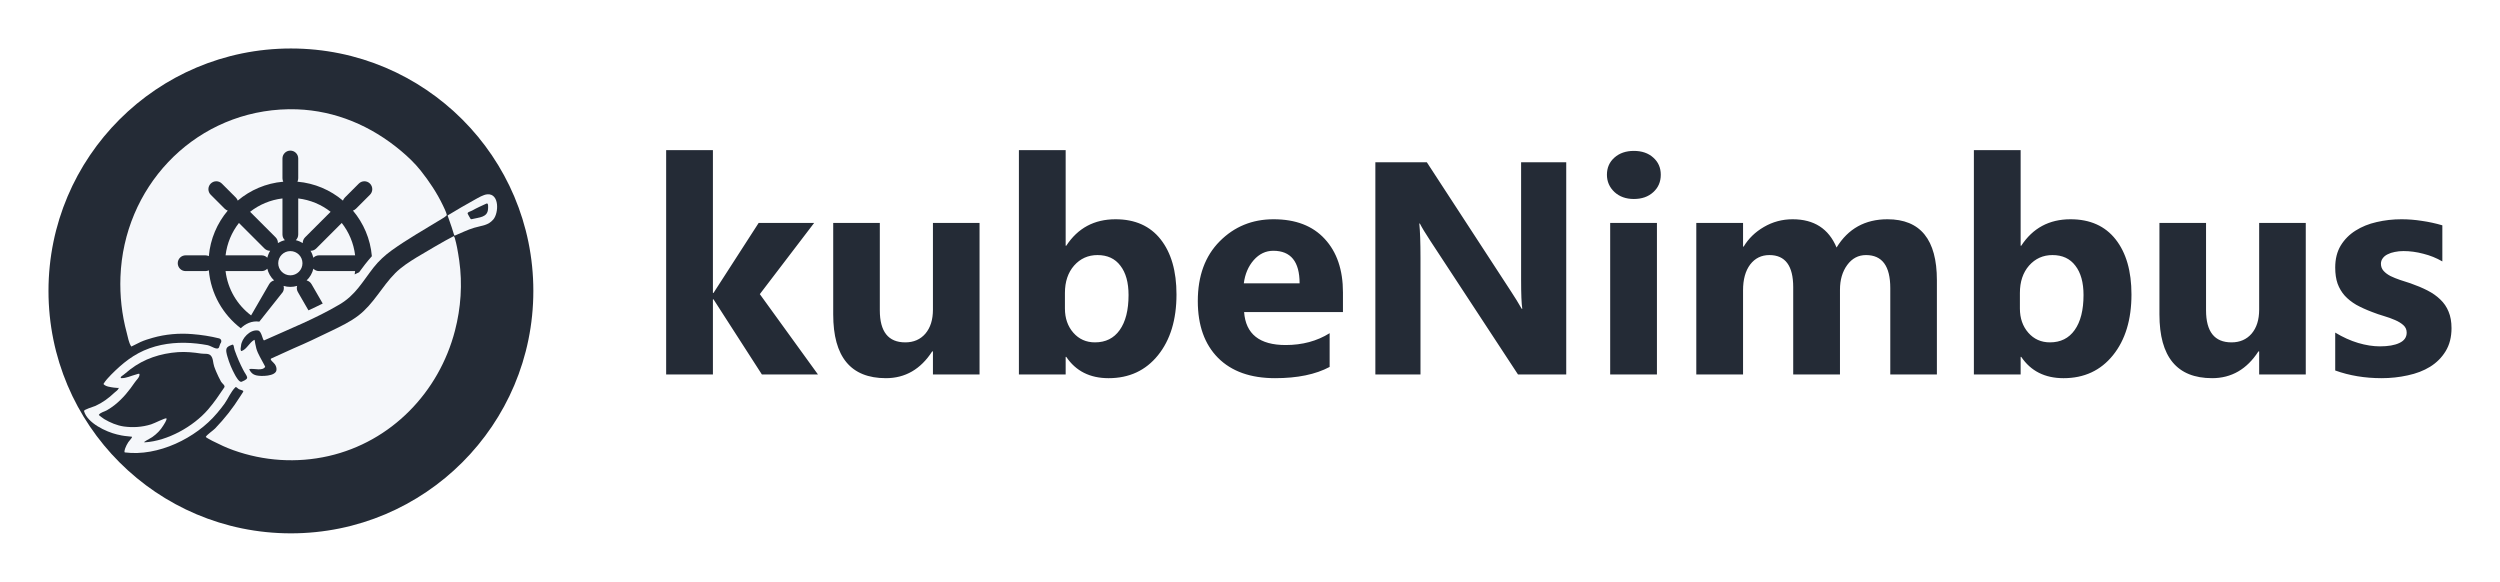
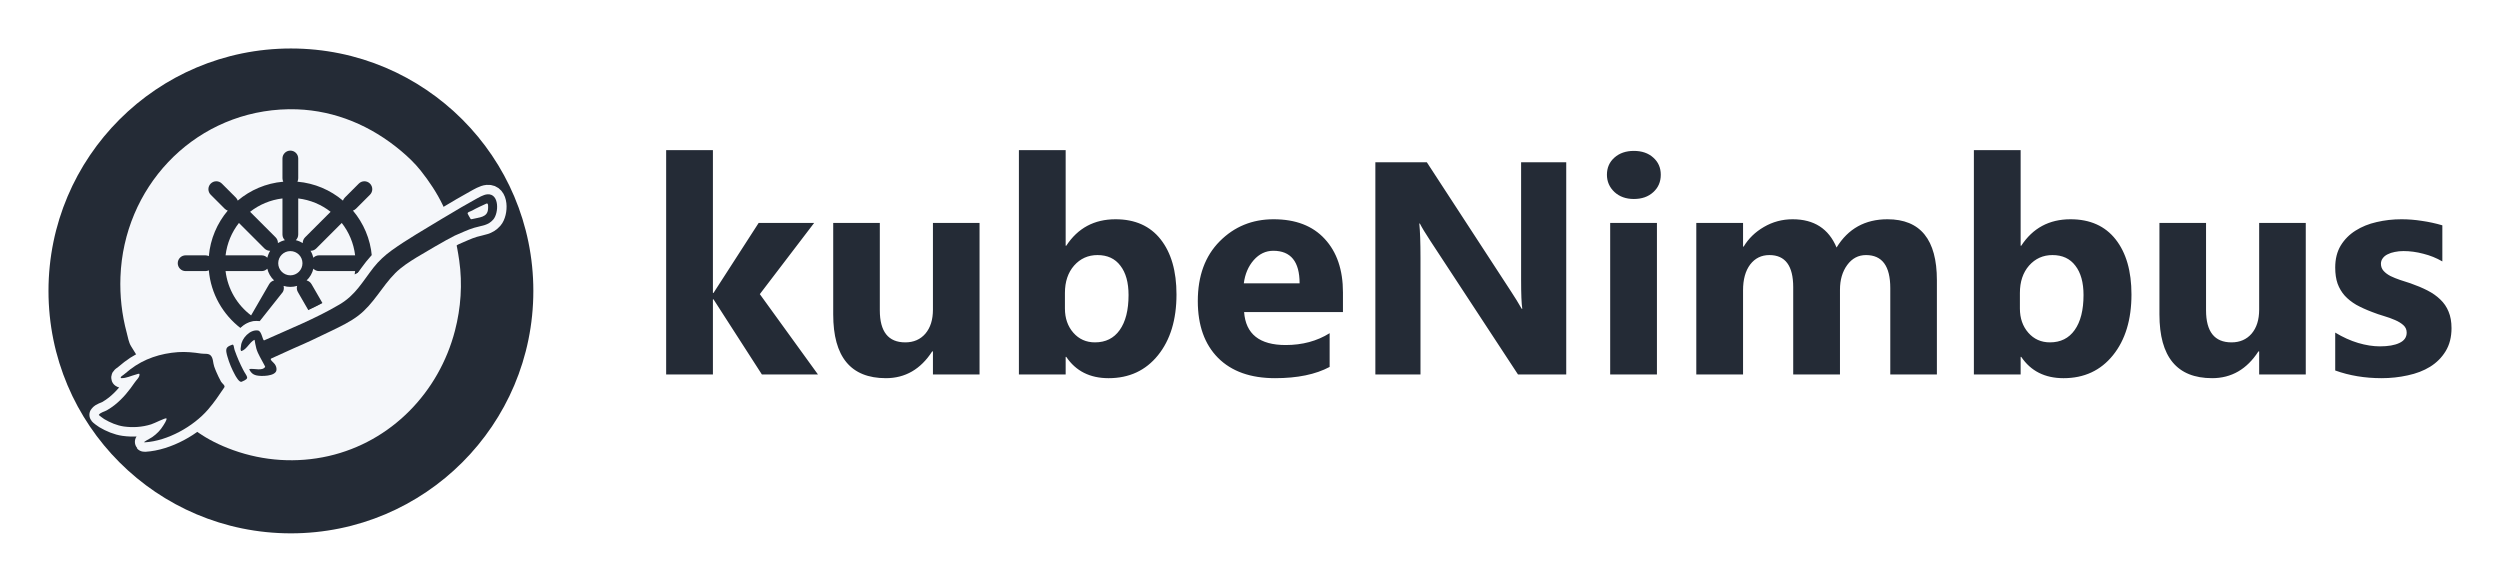
- <svg xmlns="http://www.w3.org/2000/svg" width="1237.48" height="288" viewBox="-24 -24 1237.48 288" version="1.1" id="svg6">
-   <defs id="defs6" />
-   <g transform="scale(0.234375)" id="g6">
+ <svg xmlns="http://www.w3.org/2000/svg" width="1237.48" height="288" viewBox="-24 -24 1237.48 288" version="1.1" id="svg5">
+   <defs id="defs5" />
+   <g transform="scale(0.234375)" id="g5">
    <g id="base">
      <circle fill="#242B36" cx="512" cy="512" r="512" id="circle1" />
-       <path fill="#F5F7FA" d="M 524.77 128.49 C 513.11 128.06 501.31 128.22 489.4 129 C 301.4 141.2 158.9 295.1 152 482.4 C 150.5 522.2 154.9 561.9 165.2 600.2 C 167.9 610 169.2 620.5 174.6 629.1 C 175 629.7 176.1 628.9 176.8 628.6 C 182.8 625.8 188.6 622.6 194.6 619.8 C 202.1 616.4 212.5 613.1 220.2 611 C 247.1 603.4 275.7 600.9 303.5 603.2 C 322.6 604.7 341.6 607.6 360.2 612.2 C 365.5 613.8 366.5 619 362.8 623.6 C 361.7 626 361.3 628.7 360.2 631.1 C 356.6 638.5 343.9 628 335.7 626.5 C 328.4 625.2 321 624 313.5 623.2 C 279.9 619.5 245.4 621.7 213.5 633.1 C 180.4 644.9 156.4 664.7 132.1 689.1 C 127 694.2 120.2 701.7 116.4 708 C 115.4 709.7 121.5 713 125.7 714 C 129.7 715 133.8 715.6 137.9 716.2 C 145.46 717.19 148.3 716.96 149.11 716.8 C 148.8 716.94 148.31 717.28 148 718 C 146.4 721.9 142.3 724.1 139.3 726.9 C 127.1 738.5 114.4 747.9 99 754.9 C 94.9 756.8 74.2 762.5 75.1 765.8 C 82 791.2 121.9 809.7 144.6 815.1 C 162.5 819.3 158.7 817.7 175.7 819.9 C 176.7 820 176.6 820.7 176.2 821.4 C 174.3 825.1 170.9 827.9 168.6 831.4 C 166.1 835.2 163.4 840.3 161.9 844.7 C 161.6 845.5 159.2 852.8 161.3 853.1 C 231.1 862.1 311.5 823.2 355.9 770.3 C 361.4 763.8 366.8 757.2 371.7 750.3 C 379.7 739 384.8 725.4 394.6 715.6 C 396.7 713.5 399.7 718.5 402.4 719.6 C 414 724.5 414 720.4 405 734.7 C 389.3 759.7 372.3 781.2 351.9 802.5 C 348.1 806.5 334.1 816 332.2 820.3 C 331.9 820.9 339.7 825.5 345.7 828.5 C 364.5 837.7 373.1 842.1 390.2 848.3 C 454.8 871.5 524.4 876 591.4 860.8 C 724 830.6 824.8 726 858.5 595.8 C 871 547.9 874.5 497.1 867.5 448 C 866.1 438.7 864.7 429.4 862.9 420.2 C 861.7 413.9 860.1 407.6 858.4 401.3 C 857.61 398.13 856.12 396.23 855.9 396.3 L 855.9 396.3 L 855.9 396.3 C 840.7 403.6 789.3 434 778.1 440.8 C 762 450.7 745.5 461.2 732.1 474.7 C 703.9 503.1 687 539 654.7 563.9 C 637.5 577.1 617.4 586.7 598 596.1 C 511.7 637.6 564.4 611.6 470.5 654.7 C 466.2 656.7 475.4 663 478.1 666.9 C 480.6 670.5 482 674.8 481.5 679.1 C 480.1 692.6 448.7 692.8 439.1 690.4 C 437.2 690 435.3 689.2 433.5 688.4 C 431.3 687.3 429.3 685.5 427.7 683.6 C 423.6 678.4 424 677 424.6 676.9 C 435.6 675.5 451.4 681.6 457.6 672.5 C 458.2 671.6 446.5 652.4 442.2 642.5 C 439.1 635.4 438.6 632.5 436.7 623.6 C 436.2 621.4 436.1 619.1 435.6 616.9 C 435.4 616.3 435.2 615.1 434.6 615.4 C 424.3 620.9 418.8 635.2 408 638.9 C 407.6 639 407.1 639.1 406.9 638.8 C 404.7 636 406.3 631.6 406.6 628 C 407.8 612.3 425.6 593 442.4 595.6 C 451 596.9 451.9 618 455.8 616.3 C 508 592.8 564.8 570.2 614.7 540.6 C 648.5 520.6 662.3 493.7 686.7 462.4 C 697.2 449 710.9 436.4 724.7 426.5 C 758.9 401.9 795.6 381.4 831.4 359.4 C 833.2 358.3 841.6 353.4 841.2 351.3 C 840.1 345.5 834.4 334.3 833 331.3 C 820.3 304.9 804.3 280.9 786.1 257.9 C 774 242.7 759.6 228.9 744.7 216.4 C 681.44 163.29 606.38 131.46 524.77 128.49 z" id="path1" />
+       <path fill="#F5F7FA" d="M 524.77 128.49 C 513.11 128.06 501.31 128.22 489.4 129 C 301.4 141.2 158.9 295.1 152 482.4 C 150.5 522.2 154.9 561.9 165.2 600.2 C 167.9 610 169.2 620.5 174.6 629.1 C 241.1 735 272.6 806 390.2 848.3 C 454.8 871.5 524.4 876 591.4 860.8 C 724 830.6 824.8 726 858.5 595.8 C 871 547.9 874.5 497.1 867.5 448 C 866.1 438.7 864.7 429.4 862.9 420.2 C 861.7 413.9 860.1 407.6 858.4 401.3 C 857.61 398.13 856.12 396.23 855.9 396.3 C 848.85 382.2 844.14 366.8 841.2 351.3 C 840.1 345.5 834.4 334.3 833 331.3 C 820.3 304.9 804.3 280.9 786.1 257.9 C 774 242.7 759.6 228.9 744.7 216.4 C 681.44 163.29 606.38 131.46 524.77 128.49 z" id="path1" />
    </g>
    <g id="mascot-helm">
      <path fill="#242B36" d="m 510.8,215.7 c -9.22,0 -16.65,7.43 -16.65,16.65 v 41.7 c 0,2.62 0.6,5.09 1.67,7.29 -36.41,3.15 -69.64,17.65 -96.12,39.94 -0.8,-2.35 -2.13,-4.57 -4.02,-6.45 l -29.49,-29.49 c -6.52,-6.52 -17.02,-6.52 -23.55,0 -6.52,6.52 -6.52,17.02 0,23.55 l 29.49,29.49 c 1.88,1.88 4.09,3.22 6.45,4.02 -22.29,26.48 -36.79,59.71 -39.94,96.12 -2.2,-1.07 -4.68,-1.67 -7.29,-1.67 H 289.65 C 280.43,436.85 273,444.28 273,453.5 c 0,9.22 7.43,16.65 16.65,16.65 h 41.7 c 2.62,0 5.09,-0.6 7.29,-1.67 4.3,49.79 29.84,93.63 67.47,122.38 9.43,-9.05 23.14,-16.44 39.17,-13.94 l 49.61,-62.57 c 2.36,-4.09 2.8,-8.75 1.59,-12.94 a 50,50 0 0 0 14.31,2.09 50,50 0 0 0 14.31,-2.09 c -1.21,4.19 -0.77,8.85 1.59,12.94 l 22.34,38.69 c 10.24,-4.68 20.33,-9.41 30.16,-14.37 l -23.65,-40.97 c -2.36,-4.09 -6.18,-6.8 -10.41,-7.85 a 50,50 0 0 0 14.31,-24.79 c 3.02,3.14 7.28,5.09 12,5.09 h 76.16 C 647.33,472.5 646.99,474.83 646.6,477.14 l 9.45,-4.54 c 7.85,-10.95 16.45,-22.11 27.16,-34.21 -0.09,0.04 -0.17,0.08 -0.26,0.12 -3.15,-36.41 -17.65,-69.64 -39.94,-96.12 2.35,-0.8 4.57,-2.14 6.45,-4.02 l 29.49,-29.49 c 6.52,-6.52 6.52,-17.02 0,-23.55 -6.52,-6.52 -17.02,-6.52 -23.54,0 l -29.49,29.49 c -1.88,1.88 -3.22,4.09 -4.02,6.45 -26.48,-22.29 -59.71,-36.79 -96.12,-39.94 1.07,-2.2 1.67,-4.67 1.67,-7.29 v -41.7 c 0,-9.22 -7.42,-16.65 -16.65,-16.65 z M 494.15,316.69 v 76.16 c 0,4.73 1.95,8.98 5.09,12.01 a 50,50 0 0 0 -14.66,6.07 c 0.08,-4.36 -1.55,-8.75 -4.89,-12.09 l -53.92,-53.92 c 19.29,-15.11 42.73,-25.17 68.38,-28.23 z m 33.3,0 c 25.65,3.07 49.09,13.13 68.38,28.23 l -53.92,53.92 c -3.34,3.34 -4.97,7.73 -4.89,12.09 a 50,50 0 0 0 -14.66,-6.07 c 3.14,-3.02 5.09,-7.28 5.09,-12.01 z m -125.23,51.78 53.92,53.92 c 3.34,3.34 7.73,4.97 12.09,4.89 a 50,50 0 0 0 -6.07,14.67 c -3.02,-3.14 -7.28,-5.09 -12,-5.09 h -76.16 c 3.07,-25.65 13.13,-49.09 28.24,-68.38 z m 217.15,0 c 15.11,19.29 25.17,42.73 28.24,68.38 h -76.16 c -4.73,0 -8.98,1.95 -12,5.09 a 50,50 0 0 0 -6.07,-14.67 c 4.36,0.08 8.75,-1.55 12.09,-4.89 z M 510.8,427.9 A 25.6,25.6 0 0 1 536.4,453.5 25.6,25.6 0 0 1 510.8,479.1 25.6,25.6 0 0 1 485.2,453.5 25.6,25.6 0 0 1 510.8,427.9 Z m -48.65,37.16 a 50,50 0 0 0 14.31,24.79 c -4.23,1.05 -8.05,3.76 -10.41,7.85 l -38.13,66.04 c -29.23,-21.97 -49.37,-55.33 -53.94,-93.59 h 76.16 c 4.73,0 8.98,-1.95 12,-5.09 z" id="path2" />
    </g>
    <g id="brand-broom">
-       <path fill="#242B36" d="M273.5,641.3C236.6,644 202,655.1 172.4,677.9C167.8,681.4 163.4,685.1 159,688.8C156.7,690.9 151.7,692.8 152.7,695.8C152.8,696.1 153.2,696.2 153.5,696.2C164.1,696.7 174.3,691.2 184.6,688.6C187.1,688 192.1,685.5 192.2,688C192.7,694.4 186.2,699.4 182.6,704.7C170.3,722.7 157.2,739.1 140.1,752.7C134.8,757 129.4,760.5 123.5,764C117.8,767.3 110.2,768.3 106.4,773.6C105.7,774.6 116.8,782.1 117.9,782.8C130.1,790.1 144.9,796.3 159,798.3C178.4,801 198.1,799.7 216.8,793.8C224.2,791.5 247.3,779.4 249.1,781.3C251,783.5 243.1,795.3 242.8,795.8C236.8,805.8 228.6,814.2 219,820.8C213.8,824.4 197.1,832.2 203.5,831.8C251.5,828.9 306,798.4 337,762.5C350.6,746.6 359.3,733.6 371.3,715.8C373.9,711.9 366.8,707.6 364.4,703.6C361,697.9 356.3,687.3 354.2,682.5C352.7,678.8 351.1,675.1 349.9,671.4C347.2,663.7 348.2,653.9 342.4,648.2C337.6,643.4 329.1,645.4 322.4,644.3C306.5,641.8 289.6,640.2 273.5,641.3Z" id="path3" />
-       <path fill="#F5F7FA" d="M926.8,308C952.7,305.9 951.1,347.9 939.3,361.3C928.1,374 916.7,373.5 899.2,378.6C884.7,382.9 872,389.5 858.1,395.2C856.6,395.8 856.3,391.8 851.7,378C849,369.8 845.9,361.7 843.2,353.5C843.1,353.2 843,352.6 843.3,352.4C858.2,343.3 885.4,327.4 901.4,318.7C907.5,315.4 918.5,308.6 926.8,308Z" id="path4" />
-       <path fill="#242B36" d="M388,625.6C385.6,626.5 379.7,628.6 377.4,631.4C373.3,636.2 376.6,645.8 377.8,650.3C381.6,663.9 387.5,678 394.4,690.3C395.2,691.6 402.8,706 408,703.8C426.6,696 419.1,694.4 410.8,678C407.6,671.8 404.6,665.5 401.8,659.1C398.7,651.8 395.7,644.4 393.1,636.9C391.4,632 391.7,624.2 388,625.6Z" id="path5" />
-       <path fill="#242B36" d="M924.8,327.6C916.6,331.3 903.3,337.4 894.7,342.3C891.4,344.2 883.8,345.6 885.4,349.1C887,352.5 889,355.8 891,359.1C892.1,360.9 892.8,360.8 894.7,360.3C909.6,356.5 927.2,357 928.3,339.1C928.6,334.4 929.3,325.5 924.8,327.6Z" id="path6" />
+       <g id="broom-clearance" fill="#F5F7FA" stroke="#F5F7FA" stroke-width="40" stroke-linejoin="round" stroke-linecap="round">
+         <path d="M273.5,641.3C236.6,644 202,655.1 172.4,677.9C167.8,681.4 163.4,685.1 159,688.8C156.7,690.9 151.7,692.8 152.7,695.8C152.8,696.1 153.2,696.2 153.5,696.2C164.1,696.7 174.3,691.2 184.6,688.6C187.1,688 192.1,685.5 192.2,688C192.7,694.4 186.2,699.4 182.6,704.7C170.3,722.7 157.2,739.1 140.1,752.7C134.8,757 129.4,760.5 123.5,764C117.8,767.3 110.2,768.3 106.4,773.6C105.7,774.6 116.8,782.1 117.9,782.8C130.1,790.1 144.9,796.3 159,798.3C178.4,801 198.1,799.7 216.8,793.8C224.2,791.5 247.3,779.4 249.1,781.3C251,783.5 243.1,795.3 242.8,795.8C236.8,805.8 228.6,814.2 219,820.8C213.8,824.4 197.1,832.2 203.5,831.8C251.5,828.9 306,798.4 337,762.5C350.6,746.6 359.3,733.6 371.3,715.8C373.9,711.9 366.8,707.6 364.4,703.6C361,697.9 356.3,687.3 354.2,682.5C352.7,678.8 351.1,675.1 349.9,671.4C347.2,663.7 348.2,653.9 342.4,648.2C337.6,643.4 329.1,645.4 322.4,644.3C306.5,641.8 289.6,640.2 273.5,641.3Z" id="path3" />
+         <path d="M858.1,395.2C840.7,403.6 789.3,434 778.1,440.8C762,450.7 745.5,461.2 732.1,474.7C703.9,503.1 687,539 654.7,563.9C637.5,577.1 617.4,586.7 598,596.1C511.7,637.6 564.4,611.6 470.5,654.7C466.2,656.7 475.4,663 478.1,666.9C480.6,670.5 482,674.8 481.5,679.1C480.1,692.6 448.7,692.8 439.1,690.4C437.2,690 435.3,689.2 433.5,688.4C431.3,687.3 429.3,685.5 427.7,683.6C423.6,678.4 424,677 424.6,676.9C435.6,675.5 451.4,681.6 457.6,672.5C458.2,671.6 446.5,652.4 442.2,642.5C439.1,635.4 438.6,632.5 436.7,623.6C436.2,621.4 436.1,619.1 435.6,616.9C435.4,616.3 435.2,615.1 434.6,615.4C424.3,620.9 418.8,635.2 408,638.9C407.6,639 407.1,639.1 406.9,638.8C404.7,636 406.3,631.6 406.6,628C407.8,612.3 425.6,593 442.4,595.6C451,596.9 451.9,618 455.8,616.3C508,592.8 564.8,570.2 614.7,540.6C648.5,520.6 662.3,493.7 686.7,462.4C697.2,449 710.9,436.4 724.7,426.5C758.9,401.9 795.6,381.4 831.4,359.4C833.2,358.3 841.6,353.4 843.3,352.4C858.2,343.3 885.4,327.4 901.4,318.7C907.5,315.4 918.5,308.6 926.8,308C952.7,305.9 951.1,347.9 939.3,361.3C928.1,374 916.7,373.5 899.2,378.6C884.7,382.9 872,389.5 858.1,395.2Z" id="path4" />
+         <path d="M388,625.6C385.6,626.5 379.7,628.6 377.4,631.4C373.3,636.2 376.6,645.8 377.8,650.3C381.6,663.9 387.5,678 394.4,690.3C395.2,691.6 402.8,706 408,703.8C426.6,696 419.1,694.4 410.8,678C407.6,671.8 404.6,665.5 401.8,659.1C398.7,651.8 395.7,644.4 393.1,636.9C391.4,632 391.7,624.2 388,625.6Z" id="path5" />
+       </g>
+       <path id="broom-bristles" fill="#242B36" d="M273.5,641.3C236.6,644 202,655.1 172.4,677.9C167.8,681.4 163.4,685.1 159,688.8C156.7,690.9 151.7,692.8 152.7,695.8C152.8,696.1 153.2,696.2 153.5,696.2C164.1,696.7 174.3,691.2 184.6,688.6C187.1,688 192.1,685.5 192.2,688C192.7,694.4 186.2,699.4 182.6,704.7C170.3,722.7 157.2,739.1 140.1,752.7C134.8,757 129.4,760.5 123.5,764C117.8,767.3 110.2,768.3 106.4,773.6C105.7,774.6 116.8,782.1 117.9,782.8C130.1,790.1 144.9,796.3 159,798.3C178.4,801 198.1,799.7 216.8,793.8C224.2,791.5 247.3,779.4 249.1,781.3C251,783.5 243.1,795.3 242.8,795.8C236.8,805.8 228.6,814.2 219,820.8C213.8,824.4 197.1,832.2 203.5,831.8C251.5,828.9 306,798.4 337,762.5C350.6,746.6 359.3,733.6 371.3,715.8C373.9,711.9 366.8,707.6 364.4,703.6C361,697.9 356.3,687.3 354.2,682.5C352.7,678.8 351.1,675.1 349.9,671.4C347.2,663.7 348.2,653.9 342.4,648.2C337.6,643.4 329.1,645.4 322.4,644.3C306.5,641.8 289.6,640.2 273.5,641.3Z" />
+       <path id="broom-handle" fill="#242B36" d="M858.1,395.2C840.7,403.6 789.3,434 778.1,440.8C762,450.7 745.5,461.2 732.1,474.7C703.9,503.1 687,539 654.7,563.9C637.5,577.1 617.4,586.7 598,596.1C511.7,637.6 564.4,611.6 470.5,654.7C466.2,656.7 475.4,663 478.1,666.9C480.6,670.5 482,674.8 481.5,679.1C480.1,692.6 448.7,692.8 439.1,690.4C437.2,690 435.3,689.2 433.5,688.4C431.3,687.3 429.3,685.5 427.7,683.6C423.6,678.4 424,677 424.6,676.9C435.6,675.5 451.4,681.6 457.6,672.5C458.2,671.6 446.5,652.4 442.2,642.5C439.1,635.4 438.6,632.5 436.7,623.6C436.2,621.4 436.1,619.1 435.6,616.9C435.4,616.3 435.2,615.1 434.6,615.4C424.3,620.9 418.8,635.2 408,638.9C407.6,639 407.1,639.1 406.9,638.8C404.7,636 406.3,631.6 406.6,628C407.8,612.3 425.6,593 442.4,595.6C451,596.9 451.9,618 455.8,616.3C508,592.8 564.8,570.2 614.7,540.6C648.5,520.6 662.3,493.7 686.7,462.4C697.2,449 710.9,436.4 724.7,426.5C758.9,401.9 795.6,381.4 831.4,359.4C833.2,358.3 841.6,353.4 843.3,352.4C858.2,343.3 885.4,327.4 901.4,318.7C907.5,315.4 918.5,308.6 926.8,308C952.7,305.9 951.1,347.9 939.3,361.3C928.1,374 916.7,373.5 899.2,378.6C884.7,382.9 872,389.5 858.1,395.2Z" />
+       <path id="broom-ferrule" fill="#242B36" d="M388,625.6C385.6,626.5 379.7,628.6 377.4,631.4C373.3,636.2 376.6,645.8 377.8,650.3C381.6,663.9 387.5,678 394.4,690.3C395.2,691.6 402.8,706 408,703.8C426.6,696 419.1,694.4 410.8,678C407.6,671.8 404.6,665.5 401.8,659.1C398.7,651.8 395.7,644.4 393.1,636.9C391.4,632 391.7,624.2 388,625.6Z" />
+       <path id="broom-grip-slot" fill="#F5F7FA" d="M924.8,327.6C916.6,331.3 903.3,337.4 894.7,342.3C891.4,344.2 883.8,345.6 885.4,349.1C887,352.5 889,355.8 891,359.1C892.1,360.9 892.8,360.8 894.7,360.3C909.6,356.5 927.2,357 928.3,339.1C928.6,334.4 929.3,325.5 924.8,327.6Z" />
    </g>
  </g>
-   <path d="m 380.888,161.363 h -27.759 l -23.95,-37.207 h -0.293 v 37.207 H 305.741 V 50.328 h 23.145 v 70.679 h 0.293 l 22.339,-34.644 h 27.466 l -26.88,35.229 z m 79.98,0 h -23.071 v -11.426 h -0.366 q -8.569,13.257 -22.925,13.257 -26.074,0 -26.074,-31.567 V 86.363 h 23.071 v 43.213 q 0,15.894 12.598,15.894 6.226,0 9.961,-4.321 3.735,-4.395 3.735,-11.865 V 86.363 h 23.071 z m 42.92,-8.716 h -0.293 v 8.716 H 480.351 V 50.328 h 23.145 V 97.642 h 0.293 q 8.569,-13.11 24.39,-13.11 14.502,0 22.339,9.961 7.837,9.961 7.837,27.246 0,18.75 -9.155,30.103 -9.155,11.353 -24.463,11.353 -13.843,0 -20.947,-10.547 z m -0.659,-31.641 v 7.69 q 0,7.251 4.175,12.012 4.175,4.761 10.693,4.761 7.91,0 12.231,-6.079 4.395,-6.152 4.395,-17.358 0,-9.302 -4.028,-14.502 -3.955,-5.273 -11.353,-5.273 -6.958,0 -11.572,5.2 -4.541,5.2 -4.541,13.55 z m 137.622,9.448 H 591.825 q 1.172,16.333 20.581,16.333 12.378,0 21.753,-5.859 v 16.699 q -10.4,5.566 -27.026,5.566 -18.164,0 -28.198,-10.034 -10.034,-10.107 -10.034,-28.125 0,-18.677 10.84,-29.59 10.84,-10.913 26.66,-10.913 16.406,0 25.342,9.741 9.009,9.741 9.009,26.44 z m -21.46,-14.209 q 0,-16.113 -13.037,-16.113 -5.566,0 -9.668,4.614 -4.028,4.614 -4.907,11.499 z m 131.982,45.117 H 727.396 L 684.11,95.372 q -3.809,-5.786 -5.273,-8.716 h -0.293 q 0.586,5.566 0.586,16.992 v 57.715 H 656.791 V 56.334 h 25.488 l 41.675,63.94 q 2.856,4.321 5.273,8.569 h 0.293 q -0.586,-3.662 -0.586,-14.429 V 56.334 h 22.339 z m 33.472,-86.865 q -5.859,0 -9.595,-3.442 -3.735,-3.516 -3.735,-8.569 0,-5.2 3.735,-8.496 3.735,-3.296 9.595,-3.296 5.933,0 9.595,3.296 3.735,3.296 3.735,8.496 0,5.273 -3.735,8.643 -3.662,3.369 -9.595,3.369 z M 796.171,161.363 H 773.026 V 86.363 h 23.145 z m 138.574,0 h -23.071 v -42.773 q 0,-16.333 -12.012,-16.333 -5.713,0 -9.302,4.907 -3.589,4.907 -3.589,12.231 v 41.968 h -23.145 v -43.213 q 0,-15.894 -11.792,-15.894 -5.933,0 -9.521,4.688 -3.516,4.688 -3.516,12.744 v 41.675 H 815.653 V 86.363 h 23.145 v 11.719 h 0.293 q 3.589,-6.006 10.034,-9.741 6.519,-3.809 14.209,-3.809 15.894,0 21.753,13.989 8.569,-13.989 25.195,-13.989 24.463,0 24.463,30.176 z m 41.748,-8.716 h -0.293 v 8.716 H 953.056 V 50.328 H 976.2 V 97.642 h 0.293 q 8.569,-13.11 24.39,-13.11 14.502,0 22.339,9.961 7.837,9.961 7.837,27.246 0,18.75 -9.155,30.103 -9.155,11.353 -24.463,11.353 -13.843,0 -20.947,-10.547 z m -0.659,-31.641 v 7.69 q 0,7.251 4.175,12.012 4.175,4.761 10.693,4.761 7.91,0 12.231,-6.079 4.394,-6.152 4.394,-17.358 0,-9.302 -4.028,-14.502 -3.955,-5.273 -11.353,-5.273 -6.958,0 -11.572,5.2 -4.541,5.2 -4.541,13.55 z m 141.504,40.356 h -23.071 v -11.426 h -0.366 q -8.569,13.257 -22.925,13.257 -26.074,0 -26.074,-31.567 V 86.363 h 23.071 v 43.213 q 0,15.894 12.598,15.894 6.226,0 9.961,-4.321 3.735,-4.395 3.735,-11.865 V 86.363 h 23.071 z m 14.575,-1.978 v -18.75 q 5.713,3.442 11.352,5.127 5.713,1.685 10.767,1.685 6.152,0 9.668,-1.685 3.589,-1.685 3.589,-5.127 0,-2.197 -1.611,-3.662 -1.611,-1.465 -4.175,-2.563 -2.49,-1.099 -5.493,-1.978 -3.003,-0.879 -5.786,-1.978 -4.468,-1.685 -7.91,-3.589 -3.369,-1.978 -5.713,-4.541 -2.271,-2.563 -3.516,-5.933 -1.172,-3.369 -1.172,-7.983 0,-6.299 2.71,-10.84 2.783,-4.541 7.324,-7.397 4.614,-2.93 10.474,-4.248 5.933,-1.392 12.305,-1.392 4.981,0 10.107,0.806 5.127,0.732 10.107,2.197 v 17.871 q -4.394,-2.563 -9.448,-3.809 -4.981,-1.318 -9.815,-1.318 -2.271,0 -4.321,0.439 -1.978,0.366 -3.516,1.172 -1.538,0.732 -2.417,1.978 -0.879,1.172 -0.879,2.71 0,2.051 1.318,3.516 1.318,1.465 3.442,2.563 2.124,1.025 4.688,1.904 2.637,0.806 5.2,1.685 4.614,1.611 8.35,3.516 3.735,1.904 6.372,4.468 2.71,2.563 4.102,6.006 1.465,3.442 1.465,8.203 0,6.665 -2.93,11.426 -2.857,4.688 -7.691,7.69 -4.761,2.93 -11.059,4.248 -6.226,1.392 -12.964,1.392 -12.378,0 -22.925,-3.809 z" id="text6" style="font-weight:700;font-size:150px;font-family:'Segoe UI', Arial, Helvetica, sans-serif;dominant-baseline:central;fill:#242b36" aria-label="kubeNimbus" />
+   <path d="m 380.888,161.363 h -27.759 l -23.95,-37.207 h -0.293 v 37.207 H 305.741 V 50.328 h 23.145 v 70.679 h 0.293 l 22.339,-34.644 h 27.466 l -26.88,35.229 z m 79.98,0 h -23.071 v -11.426 h -0.366 q -8.569,13.257 -22.925,13.257 -26.074,0 -26.074,-31.567 V 86.363 h 23.071 v 43.213 q 0,15.894 12.598,15.894 6.226,0 9.961,-4.321 3.735,-4.395 3.735,-11.865 V 86.363 h 23.071 z m 42.92,-8.716 h -0.293 v 8.716 H 480.351 V 50.328 h 23.145 V 97.642 h 0.293 q 8.569,-13.11 24.39,-13.11 14.502,0 22.339,9.961 7.837,9.961 7.837,27.246 0,18.75 -9.155,30.103 -9.155,11.353 -24.463,11.353 -13.843,0 -20.947,-10.547 z m -0.659,-31.641 v 7.69 q 0,7.251 4.175,12.012 4.175,4.761 10.693,4.761 7.91,0 12.231,-6.079 4.395,-6.152 4.395,-17.358 0,-9.302 -4.028,-14.502 -3.955,-5.273 -11.353,-5.273 -6.958,0 -11.572,5.2 -4.541,5.2 -4.541,13.55 z m 137.622,9.448 H 591.825 q 1.172,16.333 20.581,16.333 12.378,0 21.753,-5.859 v 16.699 q -10.4,5.566 -27.026,5.566 -18.164,0 -28.198,-10.034 -10.034,-10.107 -10.034,-28.125 0,-18.677 10.84,-29.59 10.84,-10.913 26.66,-10.913 16.406,0 25.342,9.741 9.009,9.741 9.009,26.44 z m -21.46,-14.209 q 0,-16.113 -13.037,-16.113 -5.566,0 -9.668,4.614 -4.028,4.614 -4.907,11.499 z m 131.982,45.117 H 727.396 L 684.11,95.372 q -3.809,-5.786 -5.273,-8.716 h -0.293 q 0.586,5.566 0.586,16.992 v 57.715 H 656.791 V 56.334 h 25.488 l 41.675,63.94 q 2.856,4.321 5.273,8.569 h 0.293 q -0.586,-3.662 -0.586,-14.429 V 56.334 h 22.339 z m 33.472,-86.865 q -5.859,0 -9.595,-3.442 -3.735,-3.516 -3.735,-8.569 0,-5.2 3.735,-8.496 3.735,-3.296 9.595,-3.296 5.933,0 9.595,3.296 3.735,3.296 3.735,8.496 0,5.273 -3.735,8.643 -3.662,3.369 -9.595,3.369 z M 796.171,161.363 H 773.026 V 86.363 h 23.145 z m 138.574,0 h -23.071 v -42.773 q 0,-16.333 -12.012,-16.333 -5.713,0 -9.302,4.907 -3.589,4.907 -3.589,12.231 v 41.968 h -23.145 v -43.213 q 0,-15.894 -11.792,-15.894 -5.933,0 -9.521,4.688 -3.516,4.688 -3.516,12.744 v 41.675 H 815.653 V 86.363 h 23.145 v 11.719 h 0.293 q 3.589,-6.006 10.034,-9.741 6.519,-3.809 14.209,-3.809 15.894,0 21.753,13.989 8.569,-13.989 25.195,-13.989 24.463,0 24.463,30.176 z m 41.748,-8.716 h -0.293 v 8.716 H 953.056 V 50.328 H 976.2 V 97.642 h 0.293 q 8.569,-13.11 24.39,-13.11 14.502,0 22.339,9.961 7.837,9.961 7.837,27.246 0,18.75 -9.155,30.103 -9.155,11.353 -24.463,11.353 -13.843,0 -20.947,-10.547 z m -0.659,-31.641 v 7.69 q 0,7.251 4.175,12.012 4.175,4.761 10.693,4.761 7.91,0 12.231,-6.079 4.394,-6.152 4.394,-17.358 0,-9.302 -4.028,-14.502 -3.955,-5.273 -11.353,-5.273 -6.958,0 -11.572,5.2 -4.541,5.2 -4.541,13.55 z m 141.504,40.356 h -23.071 v -11.426 h -0.366 q -8.569,13.257 -22.925,13.257 -26.074,0 -26.074,-31.567 V 86.363 h 23.071 v 43.213 q 0,15.894 12.598,15.894 6.226,0 9.961,-4.321 3.735,-4.395 3.735,-11.865 V 86.363 h 23.071 z m 14.575,-1.978 v -18.75 q 5.713,3.442 11.352,5.127 5.713,1.685 10.767,1.685 6.152,0 9.668,-1.685 3.589,-1.685 3.589,-5.127 0,-2.197 -1.611,-3.662 -1.611,-1.465 -4.175,-2.563 -2.49,-1.099 -5.493,-1.978 -3.003,-0.879 -5.786,-1.978 -4.468,-1.685 -7.91,-3.589 -3.369,-1.978 -5.713,-4.541 -2.271,-2.563 -3.516,-5.933 -1.172,-3.369 -1.172,-7.983 0,-6.299 2.71,-10.84 2.783,-4.541 7.324,-7.397 4.614,-2.93 10.474,-4.248 5.933,-1.392 12.305,-1.392 4.981,0 10.107,0.806 5.127,0.732 10.107,2.197 v 17.871 q -4.394,-2.563 -9.448,-3.809 -4.981,-1.318 -9.815,-1.318 -2.271,0 -4.321,0.439 -1.978,0.366 -3.516,1.172 -1.538,0.732 -2.417,1.978 -0.879,1.172 -0.879,2.71 0,2.051 1.318,3.516 1.318,1.465 3.442,2.563 2.124,1.025 4.688,1.904 2.637,0.806 5.2,1.685 4.614,1.611 8.35,3.516 3.735,1.904 6.372,4.468 2.71,2.563 4.102,6.006 1.465,3.442 1.465,8.203 0,6.665 -2.93,11.426 -2.857,4.688 -7.691,7.69 -4.761,2.93 -11.059,4.248 -6.226,1.392 -12.964,1.392 -12.378,0 -22.925,-3.809 z" id="text5" style="font-weight:700;font-size:150px;font-family:'Segoe UI', Arial, Helvetica, sans-serif;dominant-baseline:central;fill:#242b36" aria-label="kubeNimbus" />
</svg>
